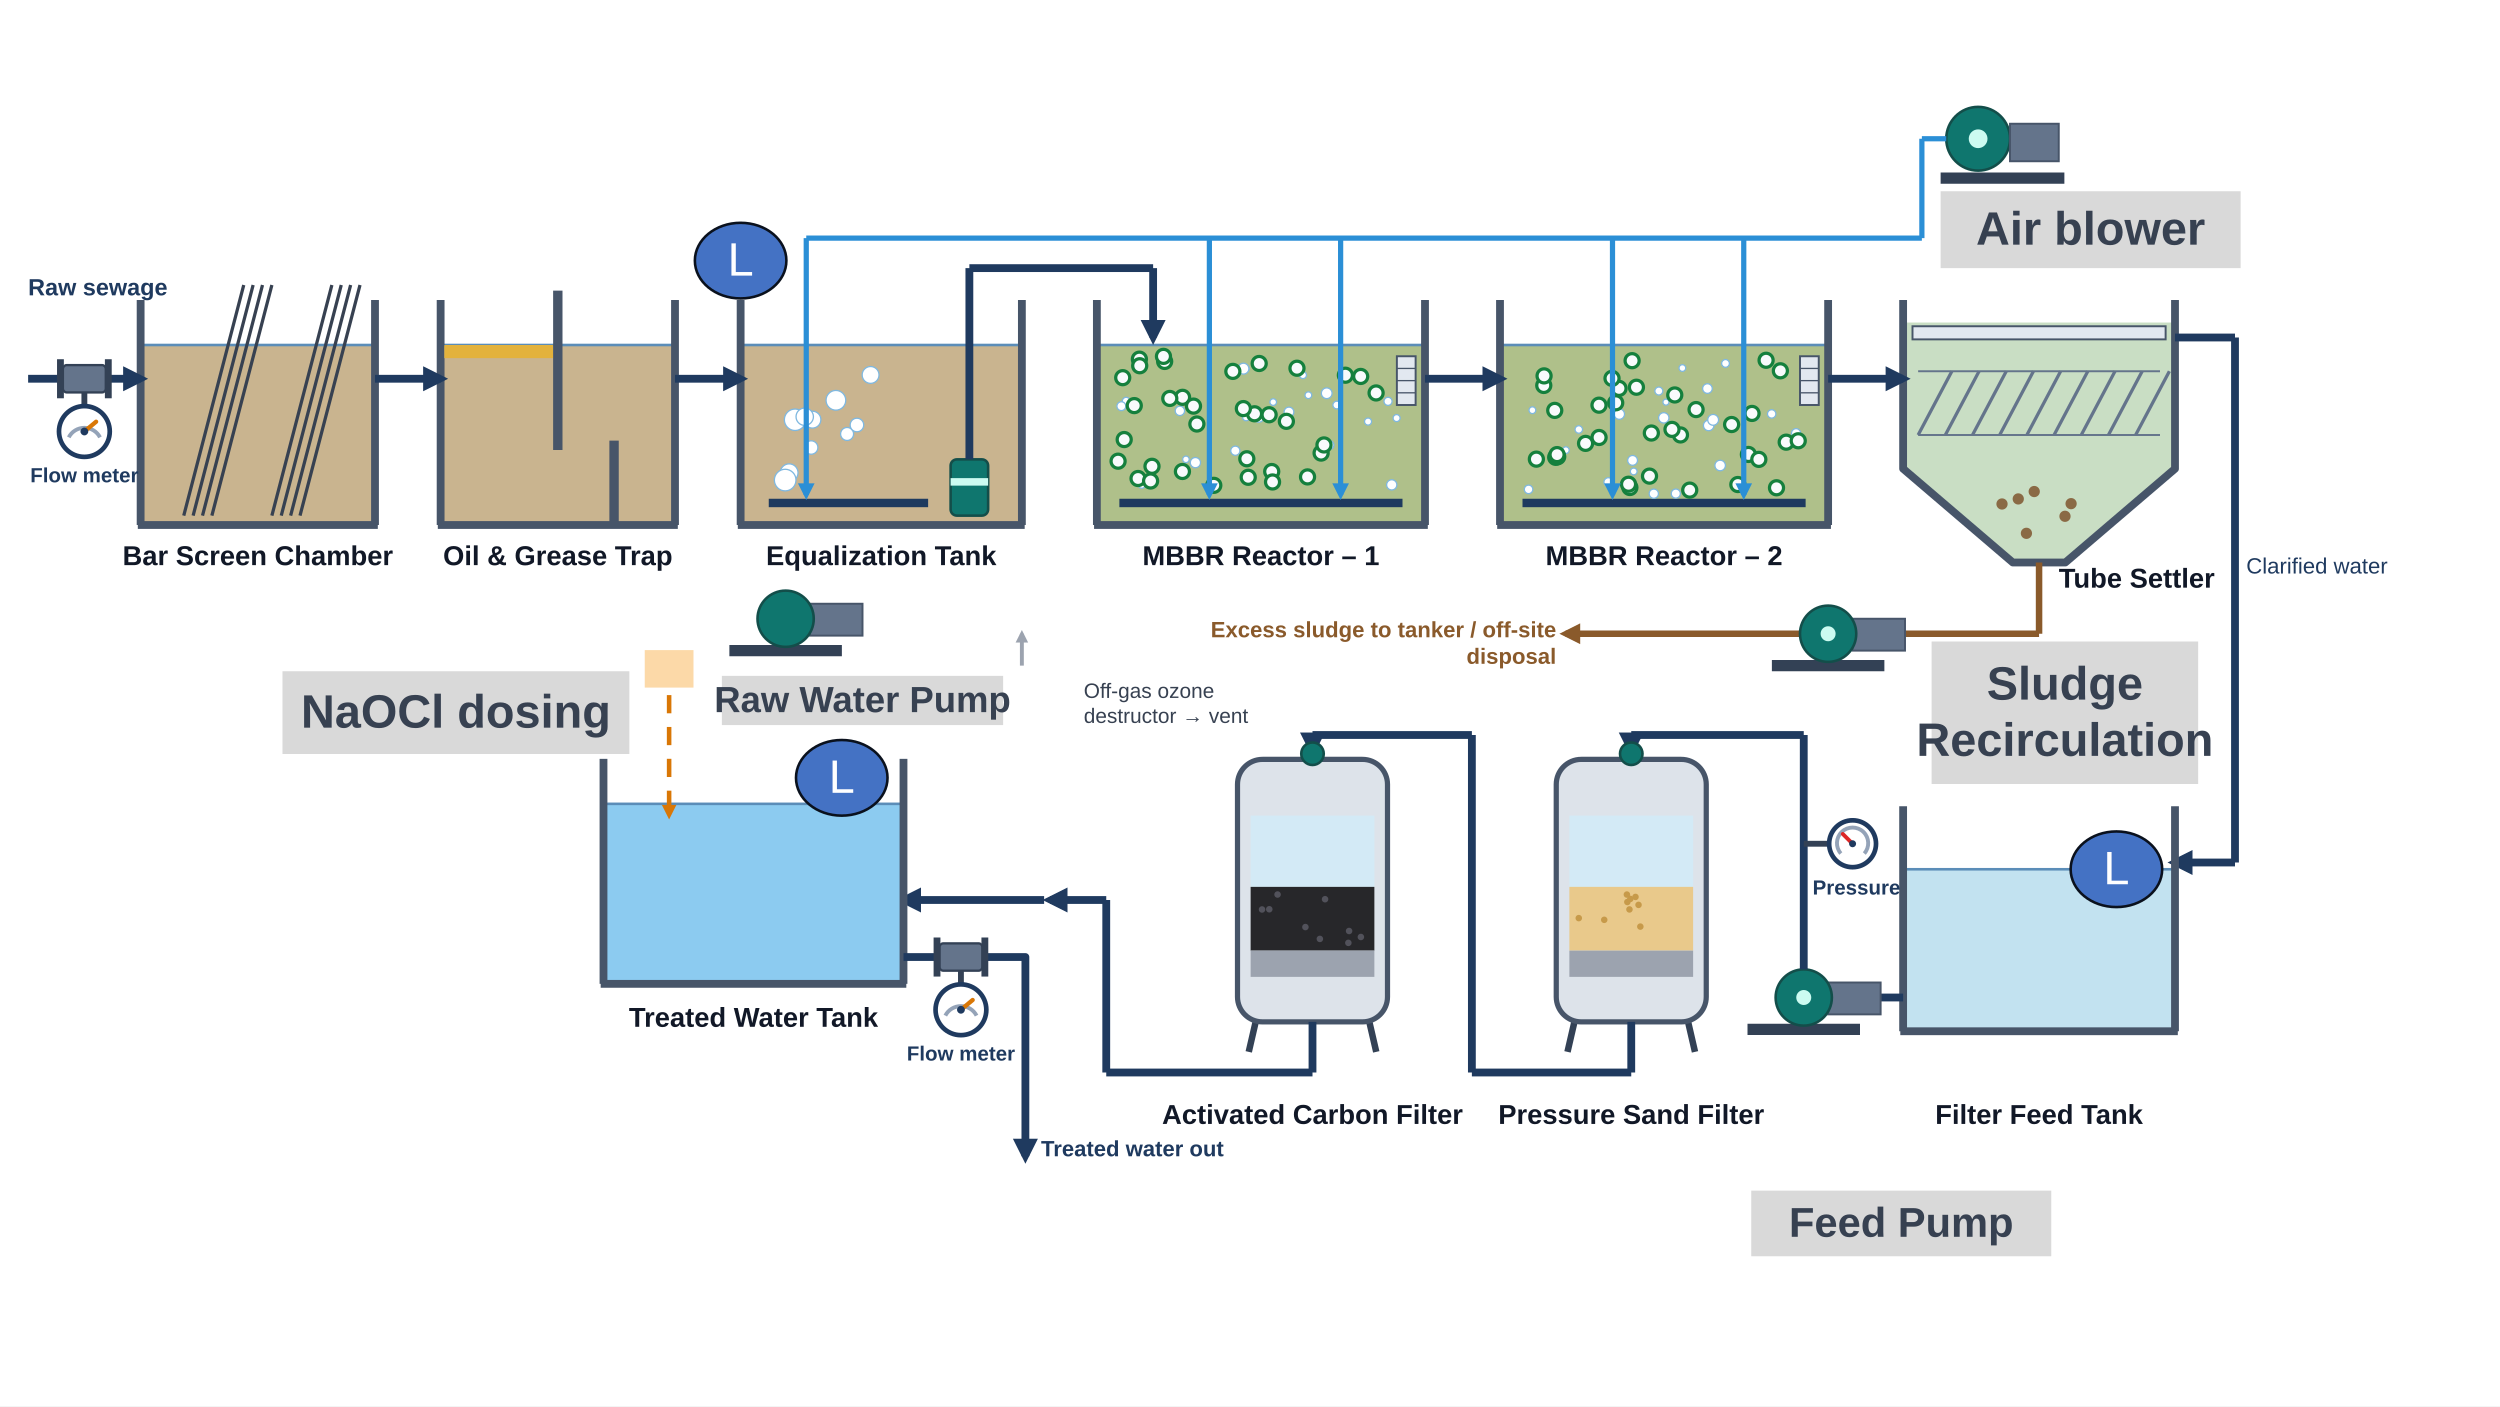
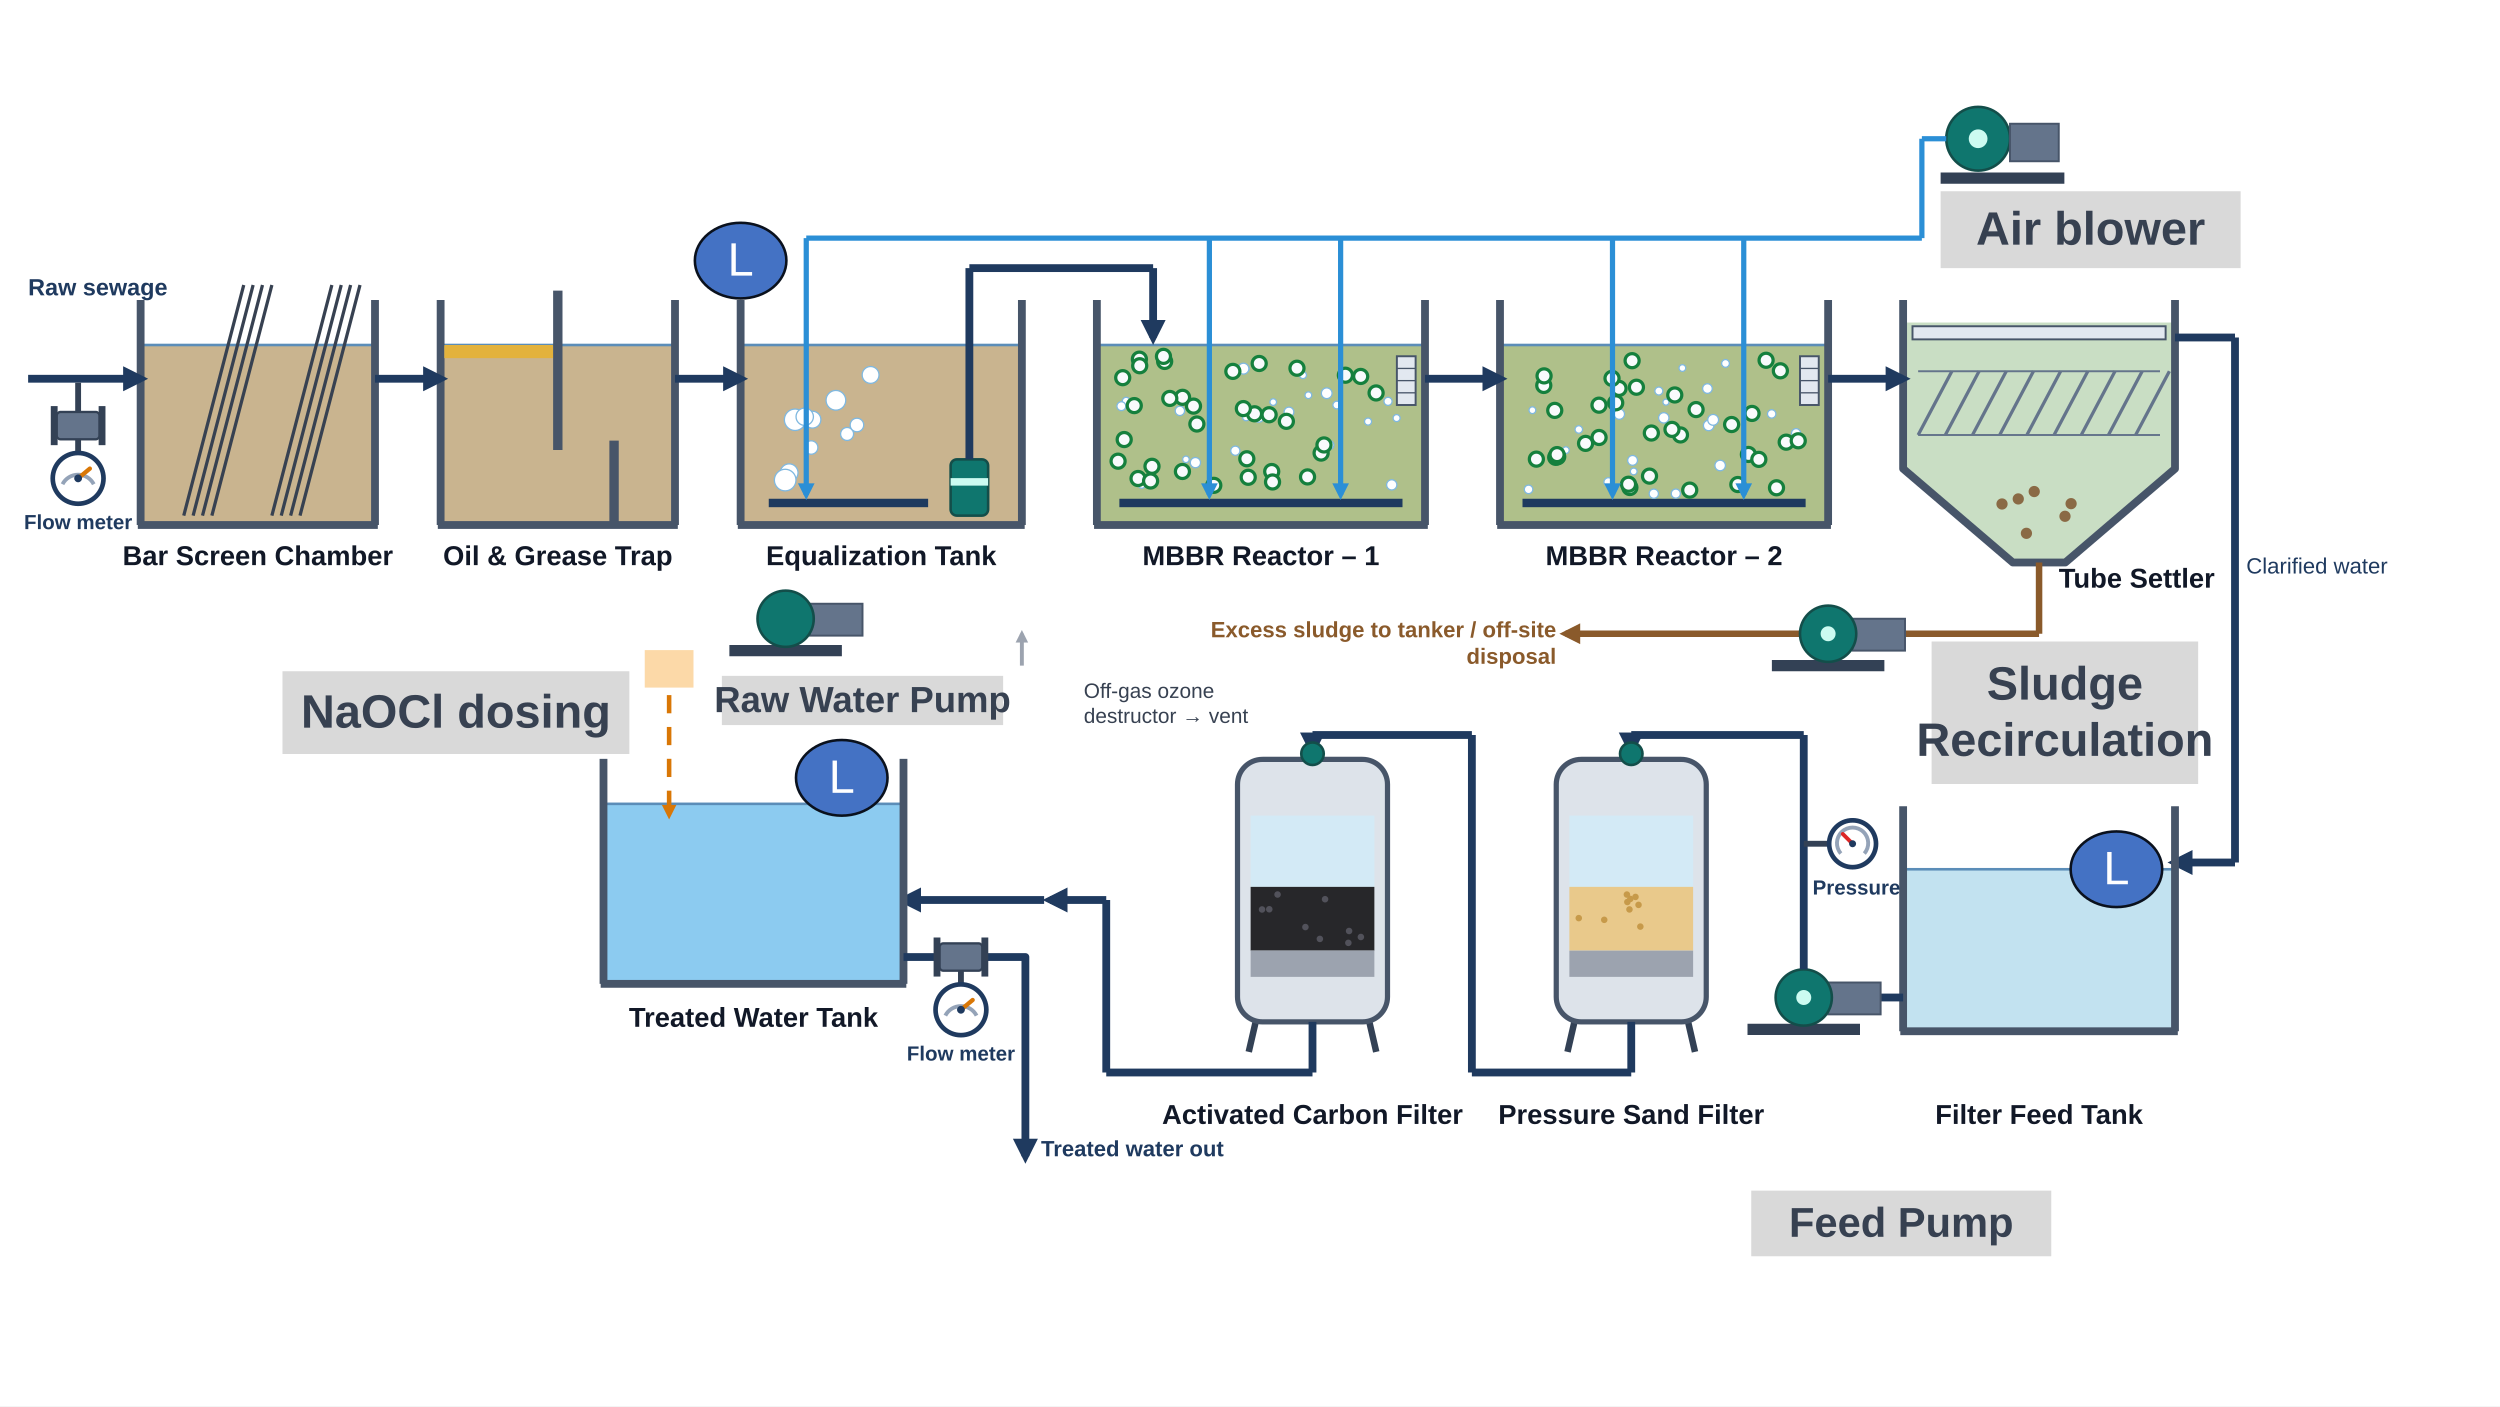
<svg xmlns="http://www.w3.org/2000/svg" id="schematic" viewBox="0 0 1280 720" font-family="Calibri, Carlito, 'Segoe UI', Arial, sans-serif" role="img" aria-label="MBBR sewage treatment plant pictorial schematic">
  <defs>
    <marker id="arrow-1f3a5f" viewBox="0 0 10 10" refX="7" refY="5" markerWidth="3.2" markerHeight="3.2" orient="auto-start-reverse">
      <path d="M0 0 L10 5 L0 10 Z" fill="#1F3A5F" />
    </marker>
    <marker id="arrow-2b8fd6" viewBox="0 0 10 10" refX="7" refY="5" markerWidth="3.2" markerHeight="3.2" orient="auto-start-reverse">
      <path d="M0 0 L10 5 L0 10 Z" fill="#2B8FD6" />
    </marker>
    <marker id="arrow-8a5a2b" viewBox="0 0 10 10" refX="7" refY="5" markerWidth="3.2" markerHeight="3.2" orient="auto-start-reverse">
      <path d="M0 0 L10 5 L0 10 Z" fill="#8A5A2B" />
    </marker>
    <marker id="arrow-9ca3af" viewBox="0 0 10 10" refX="7" refY="5" markerWidth="3.2" markerHeight="3.2" orient="auto-start-reverse">
      <path d="M0 0 L10 5 L0 10 Z" fill="#9CA3AF" />
    </marker>
    <marker id="arrow-d97706" viewBox="0 0 10 10" refX="7" refY="5" markerWidth="3.2" markerHeight="3.2" orient="auto-start-reverse">
      <path d="M0 0 L10 5 L0 10 Z" fill="#D97706" />
    </marker>
  </defs>
  <rect id="sheet" width="1280" height="720" fill="#FFFFFF" />
  <g id="bar-screen" class="component" data-label="Bar Screen Chamber">
    <rect x="72.0" y="176.64" width="120.0" height="92.16" fill="#C9B48F" />
    <line x1="72.0" y1="176.64" x2="192.0" y2="176.64" fill="none" stroke="#5B8DB8" stroke-width="1.33" />
    <line x1="72.0" y1="153.6" x2="72.0" y2="268.8" fill="none" stroke="#475569" stroke-width="4.0" />
    <line x1="192.0" y1="153.6" x2="192.0" y2="268.8" fill="none" stroke="#475569" stroke-width="4.0" />
    <line x1="70.56" y1="268.8" x2="193.44" y2="268.8" fill="none" stroke="#475569" stroke-width="4.0" />
    <line x1="94.08" y1="264.0" x2="124.8" y2="145.92" fill="none" stroke="#374151" stroke-width="1.67" />
    <line x1="98.88" y1="264.0" x2="129.6" y2="145.92" fill="none" stroke="#374151" stroke-width="1.67" />
    <line x1="103.68" y1="264.0" x2="134.4" y2="145.92" fill="none" stroke="#374151" stroke-width="1.67" />
    <line x1="108.48" y1="264.0" x2="139.2" y2="145.92" fill="none" stroke="#374151" stroke-width="1.67" />
    <line x1="139.2" y1="264.0" x2="169.92" y2="145.92" fill="none" stroke="#374151" stroke-width="1.67" />
    <line x1="144.0" y1="264.0" x2="174.72" y2="145.92" fill="none" stroke="#374151" stroke-width="1.67" />
    <line x1="148.8" y1="264.0" x2="179.52" y2="145.92" fill="none" stroke="#374151" stroke-width="1.67" />
    <line x1="153.6" y1="264.0" x2="184.32" y2="145.92" fill="none" stroke="#374151" stroke-width="1.67" />
    <text x="132.00" y="289.36" font-size="14.00" font-weight="700" fill="#111827" text-anchor="middle">Bar Screen Chamber</text>
  </g>
  <g id="oil-grease-trap" class="component" data-label="Oil &amp; Grease Trap">
    <rect x="225.6" y="176.64" width="120.0" height="92.16" fill="#C9B48F" />
    <line x1="225.6" y1="176.64" x2="345.6" y2="176.64" fill="none" stroke="#5B8DB8" stroke-width="1.33" />
    <line x1="225.6" y1="153.6" x2="225.6" y2="268.8" fill="none" stroke="#475569" stroke-width="4.0" />
    <line x1="345.6" y1="153.6" x2="345.6" y2="268.8" fill="none" stroke="#475569" stroke-width="4.0" />
    <line x1="224.16" y1="268.8" x2="347.04" y2="268.8" fill="none" stroke="#475569" stroke-width="4.0" />
    <rect x="227.52" y="176.64" width="55.68" height="6.72" fill="#E3B23C" />
    <rect x="283.2" y="148.8" width="4.8" height="81.6" fill="#475569" />
    <rect x="312.0" y="225.6" width="4.8" height="43.2" fill="#475569" />
    <text x="285.60" y="289.36" font-size="14.00" font-weight="700" fill="#111827" text-anchor="middle">Oil &amp; Grease Trap</text>
  </g>
  <g id="eq-tank" class="component" data-label="Equalization Tank">
    <rect x="379.2" y="176.64" width="144.0" height="92.16" fill="#C9B48F" />
    <line x1="379.2" y1="176.64" x2="523.2" y2="176.64" fill="none" stroke="#5B8DB8" stroke-width="1.33" />
    <line x1="379.2" y1="153.6" x2="379.2" y2="268.8" fill="none" stroke="#475569" stroke-width="4.0" />
    <line x1="523.2" y1="153.6" x2="523.2" y2="268.8" fill="none" stroke="#475569" stroke-width="4.0" />
    <line x1="377.76" y1="268.8" x2="524.64" y2="268.8" fill="none" stroke="#475569" stroke-width="4.0" />
    <rect x="393.6" y="255.36" width="81.6" height="4.32" fill="#1E3A5F" />
    <ellipse cx="433.71" cy="222.19" rx="3.33" ry="3.33" fill="#FFFFFF" stroke="#7FB8E0" stroke-width="0.67" />
    <ellipse cx="415.96" cy="214.86" rx="4.33" ry="4.33" fill="#FFFFFF" stroke="#7FB8E0" stroke-width="0.67" />
    <ellipse cx="404.05" cy="242.04" rx="4.55" ry="4.55" fill="#FFFFFF" stroke="#7FB8E0" stroke-width="0.67" />
    <ellipse cx="427.98" cy="204.95" rx="5.05" ry="5.05" fill="#FFFFFF" stroke="#7FB8E0" stroke-width="0.67" />
    <ellipse cx="445.74" cy="191.97" rx="4.32" ry="4.32" fill="#FFFFFF" stroke="#7FB8E0" stroke-width="0.67" />
    <ellipse cx="415.32" cy="229.13" rx="3.44" ry="3.44" fill="#FFFFFF" stroke="#7FB8E0" stroke-width="0.67" />
    <ellipse cx="438.75" cy="217.60" rx="3.48" ry="3.48" fill="#FFFFFF" stroke="#7FB8E0" stroke-width="0.67" />
    <ellipse cx="402.01" cy="245.80" rx="5.54" ry="5.54" fill="#FFFFFF" stroke="#7FB8E0" stroke-width="0.67" />
    <ellipse cx="407.09" cy="214.92" rx="5.50" ry="5.50" fill="#FFFFFF" stroke="#7FB8E0" stroke-width="0.67" />
    <ellipse cx="412.02" cy="213.36" rx="4.45" ry="4.45" fill="#FFFFFF" stroke="#7FB8E0" stroke-width="0.67" />
    <text x="451.20" y="289.36" font-size="14.00" font-weight="700" fill="#111827" text-anchor="middle">Equalization Tank</text>
  </g>
  <g id="eq-lift-pump" class="component" data-label="EQ submersible lift pump">
    <rect x="486.72" y="235.2" width="19.2" height="28.8" rx="3.20" fill="#0F766E" stroke="#134E4A" stroke-width="1.33" />
    <rect x="486.72" y="244.8" width="19.2" height="3.84" fill="#CCFBF1" />
  </g>
  <g id="mbbr-1" class="component" data-label="MBBR Reactor 1">
    <rect x="561.6" y="176.64" width="168.0" height="92.16" fill="#AFC08A" />
    <line x1="561.6" y1="176.64" x2="729.6" y2="176.64" fill="none" stroke="#5B8DB8" stroke-width="1.33" />
    <line x1="561.6" y1="153.6" x2="561.6" y2="268.8" fill="none" stroke="#475569" stroke-width="4.0" />
    <line x1="729.6" y1="153.6" x2="729.6" y2="268.8" fill="none" stroke="#475569" stroke-width="4.0" />
    <line x1="560.16" y1="268.8" x2="731.04" y2="268.8" fill="none" stroke="#475569" stroke-width="4.0" />
    <rect x="573.12" y="255.36" width="144.96" height="4.32" fill="#1E3A5F" />
    <ellipse cx="669.88" cy="202.36" rx="1.74" ry="1.74" fill="#FFFFFF" stroke="#7FB8E0" stroke-width="0.67" />
    <ellipse cx="715.06" cy="214.06" rx="1.81" ry="1.81" fill="#FFFFFF" stroke="#7FB8E0" stroke-width="0.67" />
    <ellipse cx="651.89" cy="205.87" rx="1.71" ry="1.71" fill="#FFFFFF" stroke="#7FB8E0" stroke-width="0.67" />
    <ellipse cx="684.41" cy="207.38" rx="1.97" ry="1.97" fill="#FFFFFF" stroke="#7FB8E0" stroke-width="0.67" />
    <ellipse cx="584.59" cy="248.20" rx="1.82" ry="1.82" fill="#FFFFFF" stroke="#7FB8E0" stroke-width="0.67" />
    <ellipse cx="700.44" cy="215.84" rx="1.82" ry="1.82" fill="#FFFFFF" stroke="#7FB8E0" stroke-width="0.67" />
    <ellipse cx="659.95" cy="210.94" rx="2.50" ry="2.50" fill="#FFFFFF" stroke="#7FB8E0" stroke-width="0.67" />
    <ellipse cx="667.12" cy="192.06" rx="1.80" ry="1.80" fill="#FFFFFF" stroke="#7FB8E0" stroke-width="0.67" />
    <ellipse cx="637.98" cy="188.80" rx="1.57" ry="1.57" fill="#FFFFFF" stroke="#7FB8E0" stroke-width="0.67" />
    <ellipse cx="632.49" cy="230.77" rx="2.35" ry="2.35" fill="#FFFFFF" stroke="#7FB8E0" stroke-width="0.67" />
    <ellipse cx="710.67" cy="205.48" rx="2.08" ry="2.08" fill="#FFFFFF" stroke="#7FB8E0" stroke-width="0.67" />
    <ellipse cx="644.51" cy="213.58" rx="2.60" ry="2.60" fill="#FFFFFF" stroke="#7FB8E0" stroke-width="0.67" />
    <ellipse cx="638.02" cy="213.60" rx="1.85" ry="1.85" fill="#FFFFFF" stroke="#7FB8E0" stroke-width="0.67" />
    <ellipse cx="607.20" cy="235.19" rx="1.69" ry="1.69" fill="#FFFFFF" stroke="#7FB8E0" stroke-width="0.67" />
    <ellipse cx="612.05" cy="236.87" rx="2.62" ry="2.62" fill="#FFFFFF" stroke="#7FB8E0" stroke-width="0.67" />
    <ellipse cx="712.57" cy="248.25" rx="2.62" ry="2.62" fill="#FFFFFF" stroke="#7FB8E0" stroke-width="0.67" />
    <ellipse cx="680.74" cy="227.89" rx="2.23" ry="2.23" fill="#FFFFFF" stroke="#7FB8E0" stroke-width="0.67" />
    <ellipse cx="576.59" cy="205.39" rx="1.98" ry="1.98" fill="#FFFFFF" stroke="#7FB8E0" stroke-width="0.67" />
    <ellipse cx="604.10" cy="210.36" rx="2.40" ry="2.40" fill="#FFFFFF" stroke="#7FB8E0" stroke-width="0.67" />
    <ellipse cx="679.28" cy="201.35" rx="2.75" ry="2.75" fill="#FFFFFF" stroke="#7FB8E0" stroke-width="0.67" />
    <ellipse cx="574.13" cy="207.96" rx="2.27" ry="2.27" fill="#FFFFFF" stroke="#7FB8E0" stroke-width="0.67" />
    <ellipse cx="636.64" cy="188.75" rx="2.79" ry="2.79" fill="#FFFFFF" stroke="#7FB8E0" stroke-width="0.67" />
    <ellipse cx="639.09" cy="244.37" rx="3.60" ry="3.60" fill="#F8FAFC" stroke="#15803D" stroke-width="1.67" />
    <ellipse cx="658.62" cy="215.72" rx="3.60" ry="3.60" fill="#F8FAFC" stroke="#15803D" stroke-width="1.67" />
    <ellipse cx="589.82" cy="238.75" rx="3.60" ry="3.60" fill="#F8FAFC" stroke="#15803D" stroke-width="1.67" />
    <ellipse cx="704.56" cy="201.19" rx="3.60" ry="3.60" fill="#F8FAFC" stroke="#15803D" stroke-width="1.67" />
    <ellipse cx="574.83" cy="193.37" rx="3.60" ry="3.60" fill="#F8FAFC" stroke="#15803D" stroke-width="1.67" />
    <ellipse cx="676.41" cy="231.97" rx="3.60" ry="3.60" fill="#F8FAFC" stroke="#15803D" stroke-width="1.67" />
    <ellipse cx="669.46" cy="244.18" rx="3.60" ry="3.60" fill="#F8FAFC" stroke="#15803D" stroke-width="1.67" />
    <ellipse cx="605.40" cy="241.40" rx="3.60" ry="3.60" fill="#F8FAFC" stroke="#15803D" stroke-width="1.67" />
    <ellipse cx="596.30" cy="185.06" rx="3.60" ry="3.60" fill="#F8FAFC" stroke="#15803D" stroke-width="1.67" />
    <ellipse cx="583.37" cy="183.89" rx="3.60" ry="3.60" fill="#F8FAFC" stroke="#15803D" stroke-width="1.67" />
    <ellipse cx="651.12" cy="241.42" rx="3.60" ry="3.60" fill="#F8FAFC" stroke="#15803D" stroke-width="1.67" />
    <ellipse cx="696.67" cy="192.74" rx="3.60" ry="3.60" fill="#F8FAFC" stroke="#15803D" stroke-width="1.67" />
    <ellipse cx="644.71" cy="186.10" rx="3.60" ry="3.60" fill="#F8FAFC" stroke="#15803D" stroke-width="1.67" />
    <ellipse cx="612.80" cy="217.09" rx="3.60" ry="3.60" fill="#F8FAFC" stroke="#15803D" stroke-width="1.67" />
    <ellipse cx="580.74" cy="207.67" rx="3.60" ry="3.60" fill="#F8FAFC" stroke="#15803D" stroke-width="1.67" />
    <ellipse cx="605.47" cy="203.43" rx="3.60" ry="3.60" fill="#F8FAFC" stroke="#15803D" stroke-width="1.67" />
    <ellipse cx="688.83" cy="192.11" rx="3.60" ry="3.60" fill="#F8FAFC" stroke="#15803D" stroke-width="1.67" />
    <ellipse cx="595.69" cy="182.46" rx="3.60" ry="3.60" fill="#F8FAFC" stroke="#15803D" stroke-width="1.67" />
    <ellipse cx="664.05" cy="188.53" rx="3.60" ry="3.60" fill="#F8FAFC" stroke="#15803D" stroke-width="1.67" />
    <ellipse cx="631.22" cy="190.15" rx="3.60" ry="3.60" fill="#F8FAFC" stroke="#15803D" stroke-width="1.67" />
    <ellipse cx="642.33" cy="211.86" rx="3.60" ry="3.60" fill="#F8FAFC" stroke="#15803D" stroke-width="1.67" />
    <ellipse cx="572.46" cy="236.13" rx="3.60" ry="3.60" fill="#F8FAFC" stroke="#15803D" stroke-width="1.67" />
    <ellipse cx="638.37" cy="234.89" rx="3.60" ry="3.60" fill="#F8FAFC" stroke="#15803D" stroke-width="1.67" />
    <ellipse cx="621.46" cy="248.49" rx="3.60" ry="3.60" fill="#F8FAFC" stroke="#15803D" stroke-width="1.67" />
    <ellipse cx="677.88" cy="227.81" rx="3.60" ry="3.60" fill="#F8FAFC" stroke="#15803D" stroke-width="1.67" />
    <ellipse cx="611.07" cy="207.93" rx="3.60" ry="3.60" fill="#F8FAFC" stroke="#15803D" stroke-width="1.67" />
    <ellipse cx="582.68" cy="244.99" rx="3.60" ry="3.60" fill="#F8FAFC" stroke="#15803D" stroke-width="1.67" />
    <ellipse cx="583.53" cy="187.26" rx="3.60" ry="3.60" fill="#F8FAFC" stroke="#15803D" stroke-width="1.67" />
    <ellipse cx="598.93" cy="204.00" rx="3.60" ry="3.60" fill="#F8FAFC" stroke="#15803D" stroke-width="1.67" />
    <ellipse cx="575.59" cy="225.05" rx="3.60" ry="3.60" fill="#F8FAFC" stroke="#15803D" stroke-width="1.67" />
    <ellipse cx="636.60" cy="209.20" rx="3.60" ry="3.60" fill="#F8FAFC" stroke="#15803D" stroke-width="1.67" />
    <ellipse cx="651.54" cy="246.77" rx="3.60" ry="3.60" fill="#F8FAFC" stroke="#15803D" stroke-width="1.67" />
    <ellipse cx="649.79" cy="212.35" rx="3.60" ry="3.60" fill="#F8FAFC" stroke="#15803D" stroke-width="1.67" />
    <ellipse cx="589.10" cy="246.26" rx="3.60" ry="3.60" fill="#F8FAFC" stroke="#15803D" stroke-width="1.67" />
    <rect x="715.2" y="182.4" width="9.6" height="24.96" fill="#E2E8F0" stroke="#475569" stroke-width="1.0" />
    <line x1="715.2" y1="188.64" x2="724.8" y2="188.64" fill="none" stroke="#475569" stroke-width="0.67" />
    <line x1="715.2" y1="194.88" x2="724.8" y2="194.88" fill="none" stroke="#475569" stroke-width="0.67" />
    <line x1="715.2" y1="201.12" x2="724.8" y2="201.12" fill="none" stroke="#475569" stroke-width="0.67" />
    <text x="645.60" y="289.36" font-size="14.00" font-weight="700" fill="#111827" text-anchor="middle">MBBR Reactor – 1</text>
  </g>
  <g id="mbbr-2" class="component" data-label="MBBR Reactor 2">
    <rect x="768.0" y="176.64" width="168.0" height="92.16" fill="#AFC08A" />
    <line x1="768.0" y1="176.64" x2="936.0" y2="176.64" fill="none" stroke="#5B8DB8" stroke-width="1.33" />
    <line x1="768.0" y1="153.6" x2="768.0" y2="268.8" fill="none" stroke="#475569" stroke-width="4.0" />
    <line x1="936.0" y1="153.6" x2="936.0" y2="268.8" fill="none" stroke="#475569" stroke-width="4.0" />
    <line x1="766.56" y1="268.8" x2="937.44" y2="268.8" fill="none" stroke="#475569" stroke-width="4.0" />
    <rect x="779.52" y="255.36" width="144.96" height="4.32" fill="#1E3A5F" />
    <ellipse cx="874.84" cy="217.84" rx="2.69" ry="2.69" fill="#FFFFFF" stroke="#7FB8E0" stroke-width="0.67" />
    <ellipse cx="877.13" cy="214.96" rx="2.77" ry="2.77" fill="#FFFFFF" stroke="#7FB8E0" stroke-width="0.67" />
    <ellipse cx="907.10" cy="211.93" rx="2.15" ry="2.15" fill="#FFFFFF" stroke="#7FB8E0" stroke-width="0.67" />
    <ellipse cx="880.72" cy="238.33" rx="2.70" ry="2.70" fill="#FFFFFF" stroke="#7FB8E0" stroke-width="0.67" />
    <ellipse cx="858.01" cy="252.72" rx="2.33" ry="2.33" fill="#FFFFFF" stroke="#7FB8E0" stroke-width="0.67" />
    <ellipse cx="898.97" cy="213.68" rx="1.61" ry="1.61" fill="#FFFFFF" stroke="#7FB8E0" stroke-width="0.67" />
    <ellipse cx="919.60" cy="221.82" rx="2.35" ry="2.35" fill="#FFFFFF" stroke="#7FB8E0" stroke-width="0.67" />
    <ellipse cx="835.88" cy="235.72" rx="2.52" ry="2.52" fill="#FFFFFF" stroke="#7FB8E0" stroke-width="0.67" />
    <ellipse cx="851.85" cy="213.94" rx="2.65" ry="2.65" fill="#FFFFFF" stroke="#7FB8E0" stroke-width="0.67" />
    <ellipse cx="883.46" cy="186.07" rx="1.99" ry="1.99" fill="#FFFFFF" stroke="#7FB8E0" stroke-width="0.67" />
    <ellipse cx="846.75" cy="252.77" rx="2.37" ry="2.37" fill="#FFFFFF" stroke="#7FB8E0" stroke-width="0.67" />
    <ellipse cx="801.71" cy="230.49" rx="1.73" ry="1.73" fill="#FFFFFF" stroke="#7FB8E0" stroke-width="0.67" />
    <ellipse cx="808.34" cy="219.89" rx="1.92" ry="1.92" fill="#FFFFFF" stroke="#7FB8E0" stroke-width="0.67" />
    <ellipse cx="782.63" cy="250.56" rx="2.18" ry="2.18" fill="#FFFFFF" stroke="#7FB8E0" stroke-width="0.67" />
    <ellipse cx="784.59" cy="210.03" rx="1.75" ry="1.75" fill="#FFFFFF" stroke="#7FB8E0" stroke-width="0.67" />
    <ellipse cx="874.21" cy="198.94" rx="2.47" ry="2.47" fill="#FFFFFF" stroke="#7FB8E0" stroke-width="0.67" />
    <ellipse cx="823.50" cy="246.88" rx="2.29" ry="2.29" fill="#FFFFFF" stroke="#7FB8E0" stroke-width="0.67" />
    <ellipse cx="836.46" cy="241.38" rx="1.75" ry="1.75" fill="#FFFFFF" stroke="#7FB8E0" stroke-width="0.67" />
    <ellipse cx="829.08" cy="212.03" rx="2.67" ry="2.67" fill="#FFFFFF" stroke="#7FB8E0" stroke-width="0.67" />
    <ellipse cx="861.38" cy="188.44" rx="1.73" ry="1.73" fill="#FFFFFF" stroke="#7FB8E0" stroke-width="0.67" />
    <ellipse cx="849.33" cy="200.20" rx="2.04" ry="2.04" fill="#FFFFFF" stroke="#7FB8E0" stroke-width="0.67" />
    <ellipse cx="852.96" cy="205.89" rx="1.55" ry="1.55" fill="#FFFFFF" stroke="#7FB8E0" stroke-width="0.67" />
    <ellipse cx="786.62" cy="235.08" rx="3.60" ry="3.60" fill="#F8FAFC" stroke="#15803D" stroke-width="1.67" />
    <ellipse cx="845.49" cy="221.71" rx="3.60" ry="3.60" fill="#F8FAFC" stroke="#15803D" stroke-width="1.67" />
    <ellipse cx="911.55" cy="189.85" rx="3.60" ry="3.60" fill="#F8FAFC" stroke="#15803D" stroke-width="1.67" />
    <ellipse cx="837.85" cy="198.26" rx="3.60" ry="3.60" fill="#F8FAFC" stroke="#15803D" stroke-width="1.67" />
    <ellipse cx="835.64" cy="184.67" rx="3.60" ry="3.60" fill="#F8FAFC" stroke="#15803D" stroke-width="1.67" />
    <ellipse cx="796.53" cy="234.15" rx="3.60" ry="3.60" fill="#F8FAFC" stroke="#15803D" stroke-width="1.67" />
    <ellipse cx="904.24" cy="184.46" rx="3.60" ry="3.60" fill="#F8FAFC" stroke="#15803D" stroke-width="1.67" />
    <ellipse cx="857.48" cy="202.22" rx="3.60" ry="3.60" fill="#F8FAFC" stroke="#15803D" stroke-width="1.67" />
    <ellipse cx="828.94" cy="198.86" rx="3.60" ry="3.60" fill="#F8FAFC" stroke="#15803D" stroke-width="1.67" />
    <ellipse cx="886.58" cy="217.36" rx="3.60" ry="3.60" fill="#F8FAFC" stroke="#15803D" stroke-width="1.67" />
    <ellipse cx="811.81" cy="227.01" rx="3.60" ry="3.60" fill="#F8FAFC" stroke="#15803D" stroke-width="1.67" />
    <ellipse cx="909.57" cy="249.74" rx="3.60" ry="3.60" fill="#F8FAFC" stroke="#15803D" stroke-width="1.67" />
    <ellipse cx="834.49" cy="249.60" rx="3.60" ry="3.60" fill="#F8FAFC" stroke="#15803D" stroke-width="1.67" />
    <ellipse cx="897.03" cy="211.68" rx="3.60" ry="3.60" fill="#F8FAFC" stroke="#15803D" stroke-width="1.67" />
    <ellipse cx="790.41" cy="197.35" rx="3.60" ry="3.60" fill="#F8FAFC" stroke="#15803D" stroke-width="1.67" />
    <ellipse cx="797.54" cy="233.83" rx="3.60" ry="3.60" fill="#F8FAFC" stroke="#15803D" stroke-width="1.67" />
    <ellipse cx="865.14" cy="250.94" rx="3.60" ry="3.60" fill="#F8FAFC" stroke="#15803D" stroke-width="1.67" />
    <ellipse cx="818.69" cy="207.45" rx="3.60" ry="3.60" fill="#F8FAFC" stroke="#15803D" stroke-width="1.67" />
    <ellipse cx="825.35" cy="193.72" rx="3.60" ry="3.60" fill="#F8FAFC" stroke="#15803D" stroke-width="1.67" />
    <ellipse cx="914.54" cy="226.39" rx="3.60" ry="3.60" fill="#F8FAFC" stroke="#15803D" stroke-width="1.67" />
    <ellipse cx="895.18" cy="232.68" rx="3.60" ry="3.60" fill="#F8FAFC" stroke="#15803D" stroke-width="1.67" />
    <ellipse cx="818.72" cy="223.99" rx="3.60" ry="3.60" fill="#F8FAFC" stroke="#15803D" stroke-width="1.67" />
    <ellipse cx="797.22" cy="232.76" rx="3.60" ry="3.60" fill="#F8FAFC" stroke="#15803D" stroke-width="1.67" />
    <ellipse cx="920.70" cy="225.68" rx="3.60" ry="3.60" fill="#F8FAFC" stroke="#15803D" stroke-width="1.67" />
    <ellipse cx="827.24" cy="206.24" rx="3.60" ry="3.60" fill="#F8FAFC" stroke="#15803D" stroke-width="1.67" />
    <ellipse cx="860.40" cy="222.69" rx="3.60" ry="3.60" fill="#F8FAFC" stroke="#15803D" stroke-width="1.67" />
    <ellipse cx="796.03" cy="210.12" rx="3.60" ry="3.60" fill="#F8FAFC" stroke="#15803D" stroke-width="1.67" />
    <ellipse cx="900.52" cy="235.20" rx="3.60" ry="3.60" fill="#F8FAFC" stroke="#15803D" stroke-width="1.67" />
    <ellipse cx="856.06" cy="219.85" rx="3.60" ry="3.60" fill="#F8FAFC" stroke="#15803D" stroke-width="1.67" />
    <ellipse cx="868.39" cy="209.70" rx="3.60" ry="3.60" fill="#F8FAFC" stroke="#15803D" stroke-width="1.67" />
    <ellipse cx="790.56" cy="192.45" rx="3.60" ry="3.60" fill="#F8FAFC" stroke="#15803D" stroke-width="1.67" />
    <ellipse cx="833.81" cy="247.93" rx="3.60" ry="3.60" fill="#F8FAFC" stroke="#15803D" stroke-width="1.67" />
    <ellipse cx="889.78" cy="248.08" rx="3.60" ry="3.60" fill="#F8FAFC" stroke="#15803D" stroke-width="1.67" />
    <ellipse cx="844.55" cy="243.77" rx="3.60" ry="3.60" fill="#F8FAFC" stroke="#15803D" stroke-width="1.67" />
    <rect x="921.6" y="182.4" width="9.6" height="24.96" fill="#E2E8F0" stroke="#475569" stroke-width="1.0" />
    <line x1="921.6" y1="188.64" x2="931.2" y2="188.64" fill="none" stroke="#475569" stroke-width="0.67" />
    <line x1="921.6" y1="194.88" x2="931.2" y2="194.88" fill="none" stroke="#475569" stroke-width="0.67" />
    <line x1="921.6" y1="201.12" x2="931.2" y2="201.12" fill="none" stroke="#475569" stroke-width="0.67" />
    <text x="852.00" y="289.36" font-size="14.00" font-weight="700" fill="#111827" text-anchor="middle">MBBR Reactor – 2</text>
  </g>
  <g id="tube-settler" class="component" data-label="Tube Settler">
    <path d="M974.40 165.12 L1113.60 165.12 L1113.60 240.00 L1057.44 288.00 L1030.56 288.00 L974.40 240.00 Z" fill="#C9DEC4" stroke-linejoin="round" />
    <path d="M974.40 153.60 L974.40 240.00 L1030.56 288.00 L1057.44 288.00 L1113.60 240.00 L1113.60 153.60" fill="none" stroke="#475569" stroke-width="4.0" stroke-linejoin="round" />
    <line x1="982.08" y1="222.72" x2="999.36" y2="190.08" fill="none" stroke="#64748B" stroke-width="1.67" />
    <line x1="996.0" y1="222.72" x2="1013.28" y2="190.08" fill="none" stroke="#64748B" stroke-width="1.67" />
    <line x1="1009.92" y1="222.72" x2="1027.2" y2="190.08" fill="none" stroke="#64748B" stroke-width="1.67" />
    <line x1="1023.84" y1="222.72" x2="1041.12" y2="190.08" fill="none" stroke="#64748B" stroke-width="1.67" />
    <line x1="1037.76" y1="222.72" x2="1055.04" y2="190.08" fill="none" stroke="#64748B" stroke-width="1.67" />
    <line x1="1051.68" y1="222.72" x2="1068.96" y2="190.08" fill="none" stroke="#64748B" stroke-width="1.67" />
    <line x1="1065.6" y1="222.72" x2="1082.88" y2="190.08" fill="none" stroke="#64748B" stroke-width="1.67" />
    <line x1="1079.52" y1="222.72" x2="1096.8" y2="190.08" fill="none" stroke="#64748B" stroke-width="1.67" />
    <line x1="1093.44" y1="222.72" x2="1110.72" y2="190.08" fill="none" stroke="#64748B" stroke-width="1.67" />
    <line x1="982.08" y1="190.08" x2="1105.92" y2="190.08" fill="none" stroke="#64748B" stroke-width="1.0" />
    <line x1="982.08" y1="222.72" x2="1105.92" y2="222.72" fill="none" stroke="#64748B" stroke-width="1.0" />
    <rect x="979.2" y="167.04" width="129.6" height="6.72" fill="#E2E8F0" stroke="#475569" stroke-width="1.0" />
    <ellipse cx="1041.52" cy="251.67" rx="2.88" ry="2.88" fill="#8A6A45" />
    <ellipse cx="1060.40" cy="257.87" rx="2.88" ry="2.88" fill="#8A6A45" />
    <ellipse cx="1033.35" cy="255.45" rx="2.88" ry="2.88" fill="#8A6A45" />
    <ellipse cx="1025.03" cy="258.04" rx="2.88" ry="2.88" fill="#8A6A45" />
    <ellipse cx="1037.53" cy="273.06" rx="2.88" ry="2.88" fill="#8A6A45" />
    <ellipse cx="1057.28" cy="264.34" rx="2.88" ry="2.88" fill="#8A6A45" />
    <text x="1054.08" y="300.88" font-size="14.00" font-weight="700" fill="#111827" text-anchor="start">Tube Settler</text>
  </g>
  <g id="raw-sewage-inlet" class="component" data-label="Raw sewage inlet">
    <text x="14.40" y="151.20" font-size="12.00" font-weight="700" fill="#1F3A5F" text-anchor="start">Raw sewage</text>
    <line x1="14.4" y1="193.92" x2="72.0" y2="193.92" fill="none" stroke="#1F3A5F" stroke-width="4.0" marker-end="url(#arrow-1f3a5f)" />
+     <path d="M40 195.92 V210.92" stroke="#334155" stroke-width="3" />
  </g>
  <g id="pipe-screen-to-trap" class="component" data-label="Pipe: screen to grease trap">
    <line x1="192.0" y1="193.92" x2="225.6" y2="193.92" fill="none" stroke="#1F3A5F" stroke-width="4.0" marker-end="url(#arrow-1f3a5f)" />
  </g>
  <g id="pipe-trap-to-eq" class="component" data-label="Pipe: grease trap to EQ tank">
    <line x1="345.6" y1="193.92" x2="379.2" y2="193.92" fill="none" stroke="#1F3A5F" stroke-width="4.0" marker-end="url(#arrow-1f3a5f)" />
  </g>
  <g id="pipe-eq-to-mbbr1" class="component" data-label="Pipe: EQ lift to MBBR-1">
    <line x1="496.32" y1="235.2" x2="496.32" y2="137.28" fill="none" stroke="#1F3A5F" stroke-width="4.0" />
    <line x1="496.32" y1="137.28" x2="590.4" y2="137.28" fill="none" stroke="#1F3A5F" stroke-width="4.0" />
    <line x1="590.4" y1="137.28" x2="590.4" y2="172.8" fill="none" stroke="#1F3A5F" stroke-width="4.0" marker-end="url(#arrow-1f3a5f)" />
  </g>
  <g id="pipe-mbbr1-to-mbbr2" class="component" data-label="Pipe: MBBR-1 to MBBR-2">
    <line x1="729.6" y1="193.92" x2="768.0" y2="193.92" fill="none" stroke="#1F3A5F" stroke-width="4.0" marker-end="url(#arrow-1f3a5f)" />
  </g>
  <g id="pipe-mbbr2-to-settler" class="component" data-label="Pipe: MBBR-2 to tube settler">
    <line x1="936.0" y1="193.92" x2="974.4" y2="193.92" fill="none" stroke="#1F3A5F" stroke-width="4.0" marker-end="url(#arrow-1f3a5f)" />
  </g>
  <g id="air-blower" class="component" data-label="Air blower">
    <rect x="993.6" y="88.32" width="63.36" height="5.76" fill="#334155" />
    <ellipse cx="1012.80" cy="71.04" rx="16.32" ry="16.32" fill="#0F766E" stroke="#134E4A" stroke-width="1.33" />
    <ellipse cx="1012.80" cy="71.04" rx="4.80" ry="4.80" fill="#CCFBF1" />
    <rect x="1029.12" y="63.36" width="24.96" height="19.2" fill="#64748B" stroke="#475569" stroke-width="1.0" />
    <g class="callout">
      <rect x="993.6" y="97.92" width="153.6" height="39.36" fill="#D9D9D9" />
      <text x="1070.40" y="125.28" font-size="24.00" font-weight="700" fill="#374151" text-anchor="middle">Air blower</text>
    </g>
  </g>
  <g id="air-header" class="component" data-label="Air header and drops">
    <line x1="996.48" y1="71.04" x2="984.0" y2="71.04" fill="none" stroke="#2B8FD6" stroke-width="2.67" />
    <line x1="984.0" y1="71.04" x2="984.0" y2="121.92" fill="none" stroke="#2B8FD6" stroke-width="2.67" />
    <line x1="984.0" y1="121.92" x2="412.8" y2="121.92" fill="none" stroke="#2B8FD6" stroke-width="2.67" />
    <line x1="412.8" y1="121.92" x2="412.8" y2="253.44" fill="none" stroke="#2B8FD6" stroke-width="2.67" marker-end="url(#arrow-2b8fd6)" />
    <line x1="619.2" y1="121.92" x2="619.2" y2="253.44" fill="none" stroke="#2B8FD6" stroke-width="2.67" marker-end="url(#arrow-2b8fd6)" />
    <line x1="686.4" y1="121.92" x2="686.4" y2="253.44" fill="none" stroke="#2B8FD6" stroke-width="2.67" marker-end="url(#arrow-2b8fd6)" />
    <line x1="825.6" y1="121.92" x2="825.6" y2="253.44" fill="none" stroke="#2B8FD6" stroke-width="2.67" marker-end="url(#arrow-2b8fd6)" />
    <line x1="892.8" y1="121.92" x2="892.8" y2="253.44" fill="none" stroke="#2B8FD6" stroke-width="2.67" marker-end="url(#arrow-2b8fd6)" />
  </g>
  <g id="pipe-clarified" class="component" data-label="Clarified water line">
    <line x1="1113.6" y1="172.8" x2="1144.32" y2="172.8" fill="none" stroke="#1F3A5F" stroke-width="4.0" />
    <line x1="1144.32" y1="172.8" x2="1144.32" y2="441.6" fill="none" stroke="#1F3A5F" stroke-width="4.0" />
    <line x1="1144.32" y1="441.6" x2="1113.6" y2="441.6" fill="none" stroke="#1F3A5F" stroke-width="4.0" marker-end="url(#arrow-1f3a5f)" />
    <text x="1150.08" y="293.63" font-size="11.33" fill="#1F3A5F" text-anchor="start">Clarified water</text>
  </g>
  <g id="sludge-line" class="component" data-label="Excess sludge line">
    <line x1="1044.0" y1="288.0" x2="1044.0" y2="324.48" fill="none" stroke="#8A5A2B" stroke-width="3.33" />
    <line x1="1044.0" y1="324.48" x2="950.4" y2="324.48" fill="none" stroke="#8A5A2B" stroke-width="3.33" />
    <line x1="921.6" y1="324.48" x2="801.6" y2="324.48" fill="none" stroke="#8A5A2B" stroke-width="3.33" marker-end="url(#arrow-8a5a2b)" />
    <text x="796.80" y="326.27" font-size="11.33" font-weight="700" fill="#8A5A2B" text-anchor="end">Excess sludge to tanker / off-site</text>
    <text x="796.80" y="339.87" font-size="11.33" font-weight="700" fill="#8A5A2B" text-anchor="end">disposal</text>
  </g>
  <g id="sludge-pump" class="component" data-label="Sludge recirculation pump">
    <rect x="907.2" y="337.92" width="57.6" height="5.76" fill="#334155" />
    <rect x="948.48" y="316.8" width="26.88" height="16.32" fill="#64748B" stroke="#475569" stroke-width="1.0" />
    <ellipse cx="936.00" cy="324.48" rx="14.40" ry="14.40" fill="#0F766E" stroke="#134E4A" stroke-width="1.33" />
    <ellipse cx="936.00" cy="324.48" rx="3.84" ry="3.84" fill="#CCFBF1" />
    <g class="callout">
      <rect x="988.98" y="328.45" width="136.48" height="72.96" fill="#D9D9D9" />
      <text x="1057.22" y="358.21" font-size="24.00" font-weight="700" fill="#374151" text-anchor="middle">Sludge</text>
      <text x="1057.22" y="387.01" font-size="24.00" font-weight="700" fill="#374151" text-anchor="middle">Recirculation</text>
    </g>
  </g>
  <g id="filter-feed-tank" class="component" data-label="Filter Feed Tank">
    <rect x="974.4" y="445.06" width="139.2" height="82.94" fill="#C2E2F0" />
    <line x1="974.4" y1="445.06" x2="1113.6" y2="445.06" fill="none" stroke="#5B8DB8" stroke-width="1.33" />
    <line x1="974.4" y1="412.8" x2="974.4" y2="528.0" fill="none" stroke="#475569" stroke-width="4.0" />
    <line x1="1113.6" y1="412.8" x2="1113.6" y2="528.0" fill="none" stroke="#475569" stroke-width="4.0" />
    <line x1="972.96" y1="528.0" x2="1115.04" y2="528.0" fill="none" stroke="#475569" stroke-width="4.0" />
    <text x="1044.00" y="575.44" font-size="14.00" font-weight="700" fill="#111827" text-anchor="middle">Filter Feed Tank</text>
  </g>
  <g id="pipe-feed-suction" class="component" data-label="Feed pump suction">
    <line x1="974.4" y1="510.72" x2="940.8" y2="510.72" fill="none" stroke="#1F3A5F" stroke-width="4.0" />
  </g>
  <g id="filter-feed-pump" class="component" data-label="Filter feed pump">
    <rect x="894.72" y="524.16" width="57.6" height="5.76" fill="#334155" />
    <rect x="936.0" y="503.04" width="26.88" height="16.32" fill="#64748B" stroke="#475569" stroke-width="1.0" />
    <ellipse cx="923.52" cy="510.72" rx="14.40" ry="14.40" fill="#0F766E" stroke="#134E4A" stroke-width="1.33" />
    <ellipse cx="923.52" cy="510.72" rx="3.84" ry="3.84" fill="#CCFBF1" />
    <g class="callout">
      <rect x="896.64" y="609.6" width="153.6" height="33.6" fill="#D9D9D9" />
      <text x="973.44" y="633.23" font-size="21.33" font-weight="700" fill="#374151" text-anchor="middle">Feed Pump</text>
    </g>
  </g>
  <g id="pipe-to-psf" class="component" data-label="Pipe: feed pump to sand filter">
    <line x1="923.52" y1="496.32" x2="923.52" y2="376.32" fill="none" stroke="#1F3A5F" stroke-width="4.0" />
    <line x1="923.52" y1="376.32" x2="835.2" y2="376.32" fill="none" stroke="#1F3A5F" stroke-width="4.0" />
    <line x1="835.2" y1="376.32" x2="835.2" y2="384.0" fill="none" stroke="#1F3A5F" stroke-width="4.0" marker-end="url(#arrow-1f3a5f)" />
  </g>
  <g id="pressure-sand-filter" class="component" data-label="Pressure Sand Filter">
    <line x1="808.32" y1="513.6" x2="802.56" y2="538.56" fill="none" stroke="#334155" stroke-width="3.33" />
    <line x1="862.08" y1="513.6" x2="867.84" y2="538.56" fill="none" stroke="#334155" stroke-width="3.33" />
    <rect x="796.8" y="388.8" width="76.8" height="134.4" rx="12.80" fill="#DDE3EA" stroke="#475569" stroke-width="2.67" />
    <rect x="803.52" y="417.6" width="63.36" height="36.48" fill="#D3EAF6" />
    <rect x="803.52" y="454.08" width="63.36" height="32.64" fill="#E9C98B" />
    <rect x="803.52" y="486.72" width="63.36" height="13.44" fill="#9CA3AF" />
    <ellipse cx="837.37" cy="459.23" rx="1.68" ry="1.68" fill="#C79A4A" />
    <ellipse cx="833.20" cy="461.83" rx="1.68" ry="1.68" fill="#C79A4A" />
    <ellipse cx="834.28" cy="465.63" rx="1.68" ry="1.68" fill="#C79A4A" />
    <ellipse cx="821.37" cy="470.95" rx="1.68" ry="1.68" fill="#C79A4A" />
    <ellipse cx="838.93" cy="463.30" rx="1.68" ry="1.68" fill="#C79A4A" />
    <ellipse cx="839.85" cy="474.42" rx="1.68" ry="1.68" fill="#C79A4A" />
    <ellipse cx="834.73" cy="460.24" rx="1.68" ry="1.68" fill="#C79A4A" />
    <ellipse cx="808.33" cy="470.08" rx="1.68" ry="1.68" fill="#C79A4A" />
    <ellipse cx="832.97" cy="458.01" rx="1.68" ry="1.68" fill="#C79A4A" />
    <ellipse cx="835.20" cy="385.92" rx="5.76" ry="5.76" fill="#0F766E" stroke="#134E4A" stroke-width="1.33" />
    <text x="835.20" y="575.44" font-size="14.00" font-weight="700" fill="#111827" text-anchor="middle">Pressure Sand Filter</text>
  </g>
  <g id="pipe-psf-to-acf" class="component" data-label="Pipe: sand filter to carbon filter">
    <line x1="835.2" y1="523.2" x2="835.2" y2="549.12" fill="none" stroke="#1F3A5F" stroke-width="4.0" />
    <line x1="835.2" y1="549.12" x2="753.6" y2="549.12" fill="none" stroke="#1F3A5F" stroke-width="4.0" />
    <line x1="753.6" y1="549.12" x2="753.6" y2="376.32" fill="none" stroke="#1F3A5F" stroke-width="4.0" />
    <line x1="753.6" y1="376.32" x2="672.0" y2="376.32" fill="none" stroke="#1F3A5F" stroke-width="4.0" />
    <line x1="672.0" y1="376.32" x2="672.0" y2="384.0" fill="none" stroke="#1F3A5F" stroke-width="4.0" marker-end="url(#arrow-1f3a5f)" />
  </g>
  <g id="activated-carbon-filter" class="component" data-label="Activated Carbon Filter">
    <line x1="645.12" y1="513.6" x2="639.36" y2="538.56" fill="none" stroke="#334155" stroke-width="3.33" />
    <line x1="698.88" y1="513.6" x2="704.64" y2="538.56" fill="none" stroke="#334155" stroke-width="3.33" />
    <rect x="633.6" y="388.8" width="76.8" height="134.4" rx="12.80" fill="#DDE3EA" stroke="#475569" stroke-width="2.67" />
    <rect x="640.32" y="417.6" width="63.36" height="36.48" fill="#D3EAF6" />
    <rect x="640.32" y="454.08" width="63.36" height="32.64" fill="#27272A" />
    <rect x="640.32" y="486.72" width="63.36" height="13.44" fill="#9CA3AF" />
    <ellipse cx="678.43" cy="460.40" rx="1.68" ry="1.68" fill="#52525B" />
    <ellipse cx="649.87" cy="465.54" rx="1.68" ry="1.68" fill="#52525B" />
    <ellipse cx="668.37" cy="474.66" rx="1.68" ry="1.68" fill="#52525B" />
    <ellipse cx="696.77" cy="479.74" rx="1.68" ry="1.68" fill="#52525B" />
    <ellipse cx="654.11" cy="457.99" rx="1.68" ry="1.68" fill="#52525B" />
    <ellipse cx="690.36" cy="482.75" rx="1.68" ry="1.68" fill="#52525B" />
    <ellipse cx="690.73" cy="476.67" rx="1.68" ry="1.68" fill="#52525B" />
    <ellipse cx="675.77" cy="480.72" rx="1.68" ry="1.68" fill="#52525B" />
    <ellipse cx="646.16" cy="465.65" rx="1.68" ry="1.68" fill="#52525B" />
    <ellipse cx="672.00" cy="385.92" rx="5.76" ry="5.76" fill="#0F766E" stroke="#134E4A" stroke-width="1.33" />
    <text x="672.00" y="575.44" font-size="14.00" font-weight="700" fill="#111827" text-anchor="middle">Activated Carbon Filter</text>
  </g>
  <g id="pipe-acf-outlet" class="component" data-label="Pipe: carbon filter outlet">
    <line x1="672.0" y1="523.2" x2="672.0" y2="549.12" fill="none" stroke="#1F3A5F" stroke-width="4.0" />
    <line x1="672.0" y1="549.12" x2="566.4" y2="549.12" fill="none" stroke="#1F3A5F" stroke-width="4.0" />
    <line x1="566.4" y1="549.12" x2="566.4" y2="460.8" fill="none" stroke="#1F3A5F" stroke-width="4.0" />
    <line x1="566.4" y1="460.8" x2="537.6" y2="460.8" fill="none" stroke="#1F3A5F" stroke-width="4.0" marker-end="url(#arrow-1f3a5f)" />
    <line x1="534.59" y1="460.8" x2="462.59" y2="460.8" fill="none" stroke="#1F3A5F" stroke-width="4.0" marker-end="url(#arrow-1f3a5f)" />
  </g>
  <g id="ozone-vent" class="component" data-label="Off-gas ozone destructor vent">
    <line x1="523.2" y1="340.8" x2="523.2" y2="324.48" fill="none" stroke="#9CA3AF" stroke-width="2.0" marker-end="url(#arrow-9ca3af)" />
    <text x="554.88" y="357.33" font-size="10.67" fill="#374151" text-anchor="start">Off-gas ozone</text>
    <text x="554.88" y="370.13" font-size="10.67" fill="#374151" text-anchor="start">destructor → vent</text>
  </g>
  <g id="treated-water-tank" class="component" data-label="Treated Water Tank">
    <rect x="308.99" y="411.57" width="153.6" height="92.16" fill="#8CCBF0" />
    <line x1="308.99" y1="411.57" x2="462.59" y2="411.57" fill="none" stroke="#5B8DB8" stroke-width="1.33" />
    <line x1="308.99" y1="388.53" x2="308.99" y2="503.73" fill="none" stroke="#475569" stroke-width="4.0" />
    <line x1="462.59" y1="388.53" x2="462.59" y2="503.73" fill="none" stroke="#475569" stroke-width="4.0" />
    <line x1="307.55" y1="503.73" x2="464.03" y2="503.73" fill="none" stroke="#475569" stroke-width="4.0" />
    <text x="385.79" y="525.73" font-size="14" font-weight="700" fill="#111827" text-anchor="middle">Treated Water Tank</text>
  </g>
  <g id="naocl-dosing" class="component" data-label="NaOCl dosing">
    <rect x="330.11" y="332.85" width="24.96" height="19.2" fill="#FCD9A8" />
    <line x1="342.59" y1="355.89" x2="342.59" y2="417.33" fill="none" stroke="#D97706" stroke-width="2.33" stroke-dasharray="9.32 6.99" marker-end="url(#arrow-d97706)" />
    <rect x="144.63" y="343.68" width="177.6" height="42.37" fill="#D9D9D9" />
    <text x="233.43" y="372.55" font-size="24.00" font-weight="700" fill="#374151" text-anchor="middle">NaOCl dosing</text>
  </g>
  <g id="raw-water-pump" class="component" data-label="Raw water pump">
    <rect x="373.44" y="330.24" width="57.6" height="5.76" fill="#334155" />
    <rect x="414.72" y="309.12" width="26.88" height="16.32" fill="#64748B" stroke="#475569" stroke-width="1.0" />
    <ellipse cx="402.24" cy="316.80" rx="14.40" ry="14.40" fill="#0F766E" stroke="#134E4A" stroke-width="1.33" />
    <g class="callout">
      <rect x="369.6" y="346.04" width="144.0" height="25.2" fill="#D9D9D9" />
      <text x="441.60" y="364.61" font-size="18.67" font-weight="700" fill="#374151" text-anchor="middle">Raw Water Pump</text>
    </g>
  </g>
  <g id="level-sensor-eq" class="component" data-label="Level sensor: EQ tank">
    <ellipse cx="379.20" cy="133.44" rx="23.43" ry="19.36" fill="#4472C4" stroke="#0A111D" stroke-width="1.33" />
    <text x="379.20" y="141.11" font-size="24.00" fill="#FFFFFF" text-anchor="middle">L</text>
  </g>
  <g id="level-sensor-filter-feed" class="component" data-label="Level sensor: filter feed tank">
    <ellipse cx="1083.60" cy="445.06" rx="23.43" ry="19.36" fill="#4472C4" stroke="#0A111D" stroke-width="1.33" />
    <text x="1083.60" y="452.73" font-size="24.00" fill="#FFFFFF" text-anchor="middle">L</text>
  </g>
  <g id="level-sensor-treated" class="component" data-label="Level sensor: treated water tank">
    <ellipse cx="430.98" cy="398.25" rx="23.43" ry="19.36" fill="#4472C4" stroke="#0A111D" stroke-width="1.33" />
    <text x="430.98" y="405.92" font-size="24.00" fill="#FFFFFF" text-anchor="middle">L</text>
  </g>
  <g id="pipe-treated-outlet" class="component" data-label="Treated water outlet">
    <path d="M462.59 490 H525 V592" fill="none" stroke="#1F3A5F" stroke-width="4" stroke-linejoin="round" marker-end="url(#arrow-1f3a5f)" />
    <text x="533" y="592" font-size="11.3" font-weight="700" fill="#1F3A5F">Treated water out</text>
  </g>
  <g id="flow-meter-inlet" class="component" data-label="Flow meter: raw sewage inlet">
-     <rect x="32.20" y="186.92" width="22" height="14" rx="2" fill="#64748B" stroke="#334155" stroke-width="1.2" />
-     <rect x="29.20" y="183.92" width="3.5" height="20" fill="#334155" />
-     <rect x="53.70" y="183.92" width="3.5" height="20" fill="#334155" />
-     <path d="M43.20 200.92 V207.92" stroke="#334155" stroke-width="3" />
-     <circle cx="43.20" cy="220.92" r="13" fill="#FFFFFF" stroke="#1F3A5F" stroke-width="2.4" />
-     <path d="M35.20 223.92 A9 9 0 0 1 51.20 223.92" fill="none" stroke="#94A3B8" stroke-width="2" />
-     <path d="M43.20 220.92 L49.20 215.92" stroke="#D97706" stroke-width="2.2" stroke-linecap="round" />
-     <circle cx="43.20" cy="220.92" r="2" fill="#1F3A5F" />
-     <text x="43.20" y="246.92" font-size="10.5" font-weight="700" fill="#1F3A5F" text-anchor="middle">Flow meter</text>
+     <rect x="29.00" y="210.92" width="22" height="14" rx="2" fill="#64748B" stroke="#334155" stroke-width="1.2" />
+     <rect x="26.00" y="207.92" width="3.5" height="20" fill="#334155" />
+     <rect x="50.50" y="207.92" width="3.5" height="20" fill="#334155" />
+     <path d="M40.00 224.92 V231.92" stroke="#334155" stroke-width="3" />
+     <circle cx="40.00" cy="244.92" r="13" fill="#FFFFFF" stroke="#1F3A5F" stroke-width="2.4" />
+     <path d="M32.00 247.92 A9 9 0 0 1 48.00 247.92" fill="none" stroke="#94A3B8" stroke-width="2" />
+     <path d="M40.00 244.92 L46.00 239.92" stroke="#D97706" stroke-width="2.2" stroke-linecap="round" />
+     <circle cx="40.00" cy="244.92" r="2" fill="#1F3A5F" />
+     <text x="40.00" y="270.92" font-size="10.5" font-weight="700" fill="#1F3A5F" text-anchor="middle">Flow meter</text>
  </g>
  <g id="flow-meter-treated" class="component" data-label="Flow meter: treated water outlet">
    <rect x="481.00" y="483.00" width="22" height="14" rx="2" fill="#64748B" stroke="#334155" stroke-width="1.2" />
    <rect x="478.00" y="480.00" width="3.5" height="20" fill="#334155" />
    <rect x="502.50" y="480.00" width="3.5" height="20" fill="#334155" />
    <path d="M492.00 497.00 V504.00" stroke="#334155" stroke-width="3" />
    <circle cx="492.00" cy="517.00" r="13" fill="#FFFFFF" stroke="#1F3A5F" stroke-width="2.4" />
    <path d="M484.00 520.00 A9 9 0 0 1 500.00 520.00" fill="none" stroke="#94A3B8" stroke-width="2" />
    <path d="M492.00 517.00 L498.00 512.00" stroke="#D97706" stroke-width="2.2" stroke-linecap="round" />
    <circle cx="492.00" cy="517.00" r="2" fill="#1F3A5F" />
    <text x="492.00" y="543.00" font-size="10.5" font-weight="700" fill="#1F3A5F" text-anchor="middle">Flow meter</text>
  </g>
  <g id="pressure-sensor-psf" class="component" data-label="Pressure sensor: sand filter inlet">
    <path d="M923.52 432 H936.52" stroke="#334155" stroke-width="3" />
    <circle cx="948.52" cy="432" r="12" fill="#FFFFFF" stroke="#1F3A5F" stroke-width="2.4" />
    <path d="M942.52 437.00 A8 8 0 1 1 954.52 437.00" fill="none" stroke="#94A3B8" stroke-width="2" />
    <path d="M948.52 432 L943.52 427.00" stroke="#DC2626" stroke-width="2" stroke-linecap="round" />
    <circle cx="948.52" cy="432" r="1.8" fill="#1F3A5F" />
    <text x="950.52" y="458" font-size="10.5" font-weight="700" fill="#1F3A5F" text-anchor="middle">Pressure</text>
  </g>
</svg>
